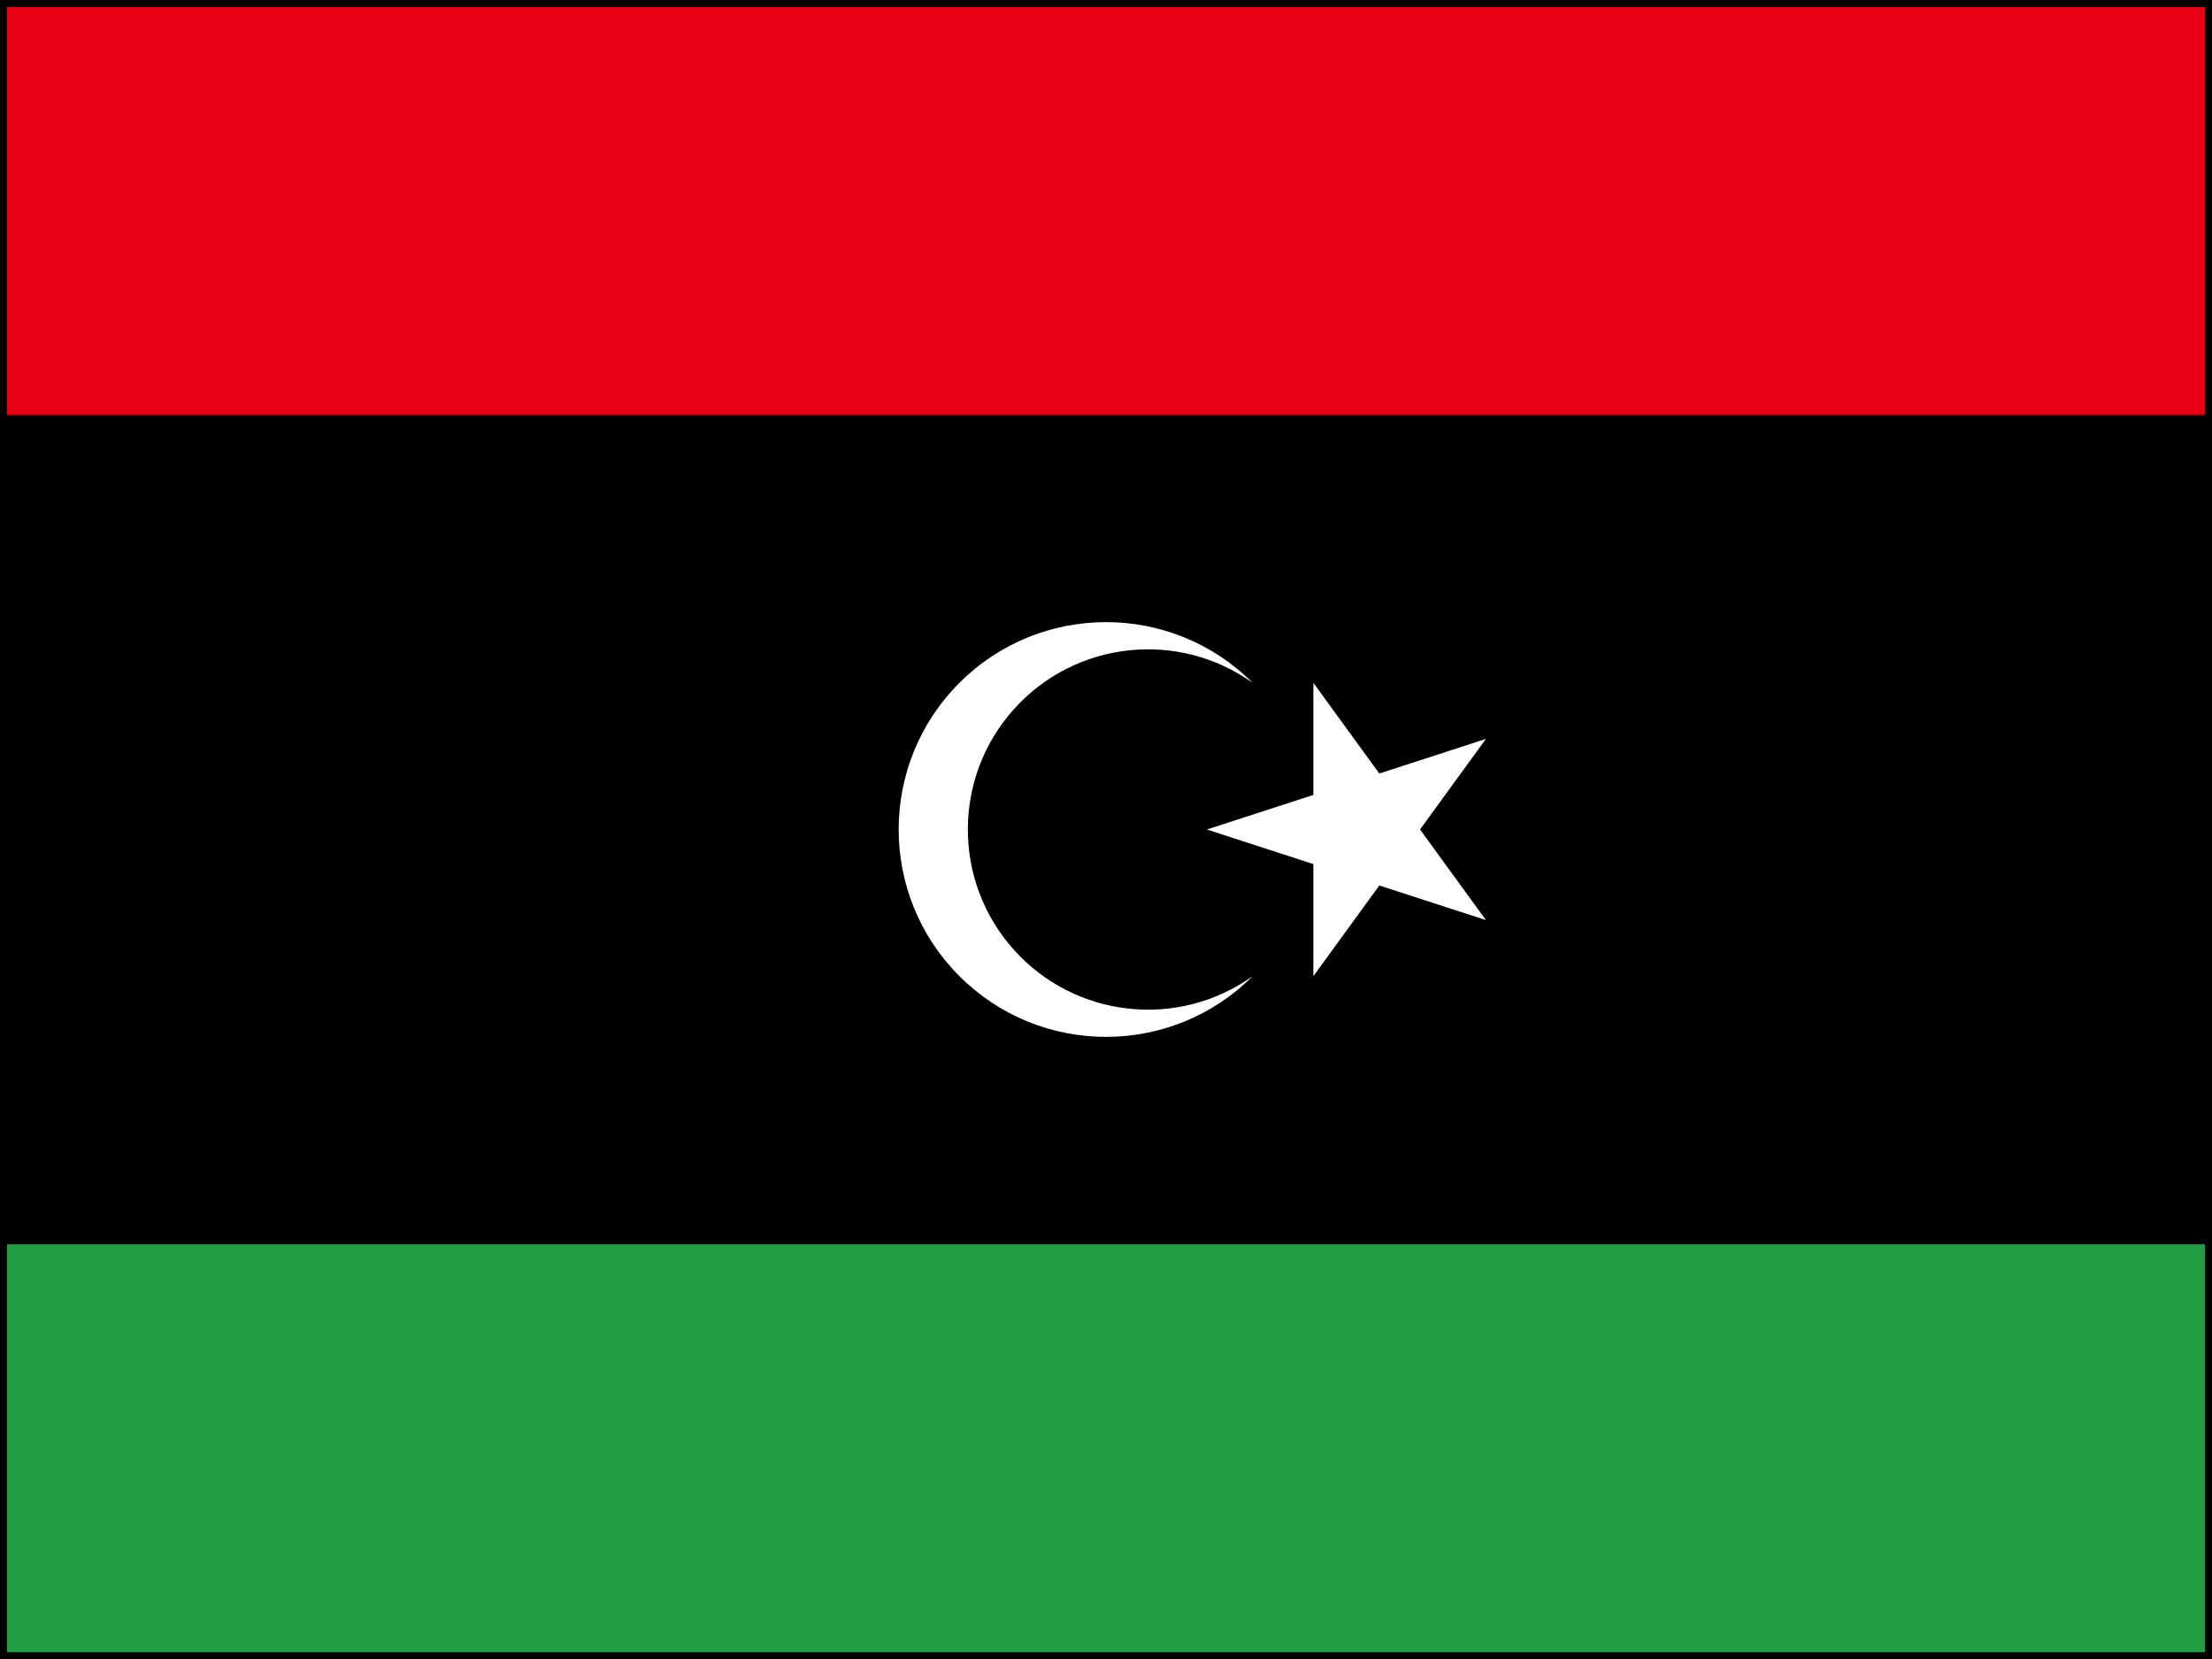
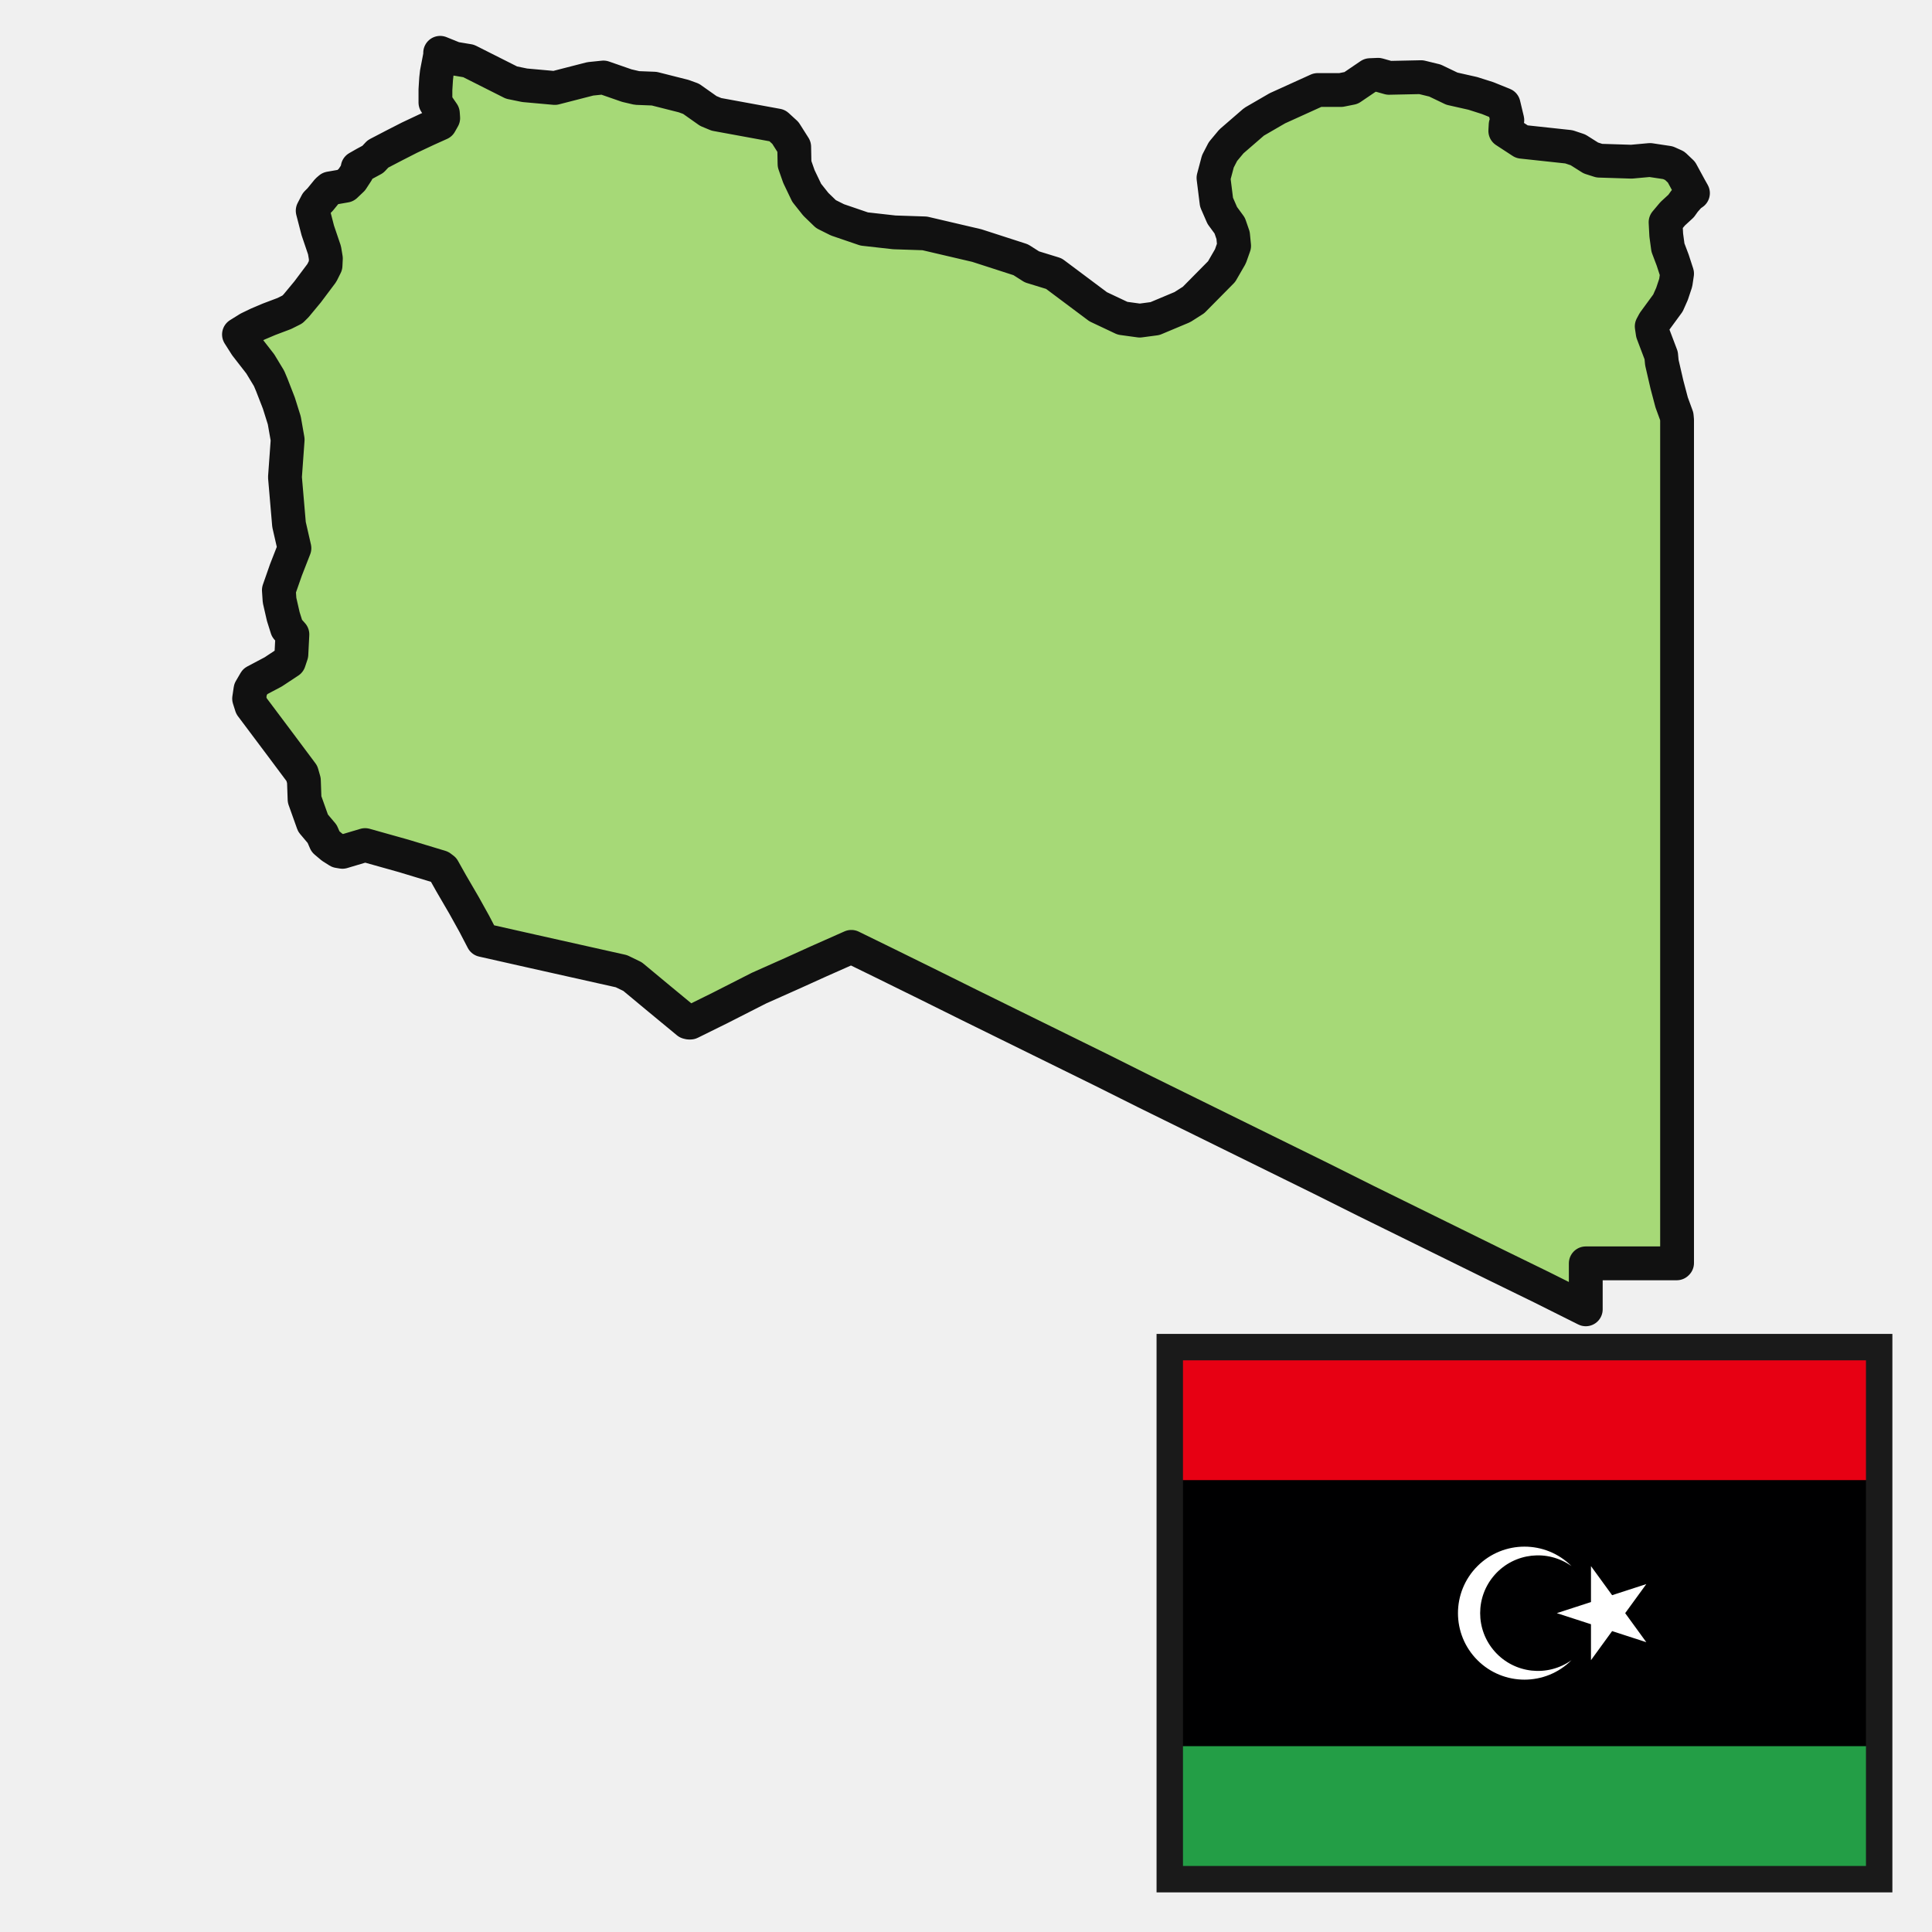
- <svg xmlns="http://www.w3.org/2000/svg" id="flag-icons-ly" viewBox="0 0 640 480" data-copyright="© 2026 Sensory App House">
-   <defs>
-     <clipPath id="ly-a">
-       <path d="M166.7-20h666.6v500H166.7z" />
-     </clipPath>
-   </defs>
-   <g clip-path="url(#ly-a)" transform="matrix(.96 0 0 .96 -160 19.2)">
-     <path fill="#239e46" d="M0-20h1000v500H0z" />
-     <path fill="#000001" d="M0-20h1000v375H0z" />
-     <path fill="#e70013" d="M0-20h1000v125H0z" />
-     <path fill="#fff" d="M544.2 185.8a54.3 54.3 0 1 0 0 88.4 62.5 62.5 0 1 1 0-88.4M530.4 230l84.1-27.3-52 71.5v-88.4l52 71.5z" />
+ <svg xmlns="http://www.w3.org/2000/svg" viewBox="0 0 512 512">
+   <g transform="translate(26.59 -48.91) scale(0.8961)">
+     <path d="M 46.6 150.4 L 49.9 149.0 L 54.4 147.3 L 56.8 146.1 L 57.9 145.0 L 61.3 140.9 L 63.1 138.5 L 65.5 135.3 L 66.6 133.1 L 66.7 131.0 L 66.3 128.6 L 64.3 122.7 L 62.8 116.9 L 64.0 114.6 L 65.0 113.6 L 67.2 110.9 L 67.9 110.3 L 72.5 109.5 L 74.4 107.7 L 75.9 105.4 L 76.1 104.2 L 78.2 103.0 L 80.6 101.7 L 82.1 100.1 L 86.9 97.6 L 91.4 95.3 L 96.5 92.9 L 100.5 91.1 L 101.4 89.5 L 101.3 88.1 L 99.1 84.9 L 99.1 81.1 L 99.3 77.9 L 99.5 76.1 L 100.5 70.9 L 100.5 70.2 L 104.7 71.9 L 108.9 72.6 L 121.6 79.0 L 125.5 79.8 L 134.4 80.6 L 144.9 77.9 L 148.8 77.5 L 155.7 79.9 L 158.7 80.6 L 163.8 80.8 L 172.5 83.0 L 174.7 83.8 L 179.8 87.4 L 182.2 88.4 L 200.2 91.7 L 202.6 93.9 L 205.2 98.0 L 205.3 103.1 L 206.6 106.8 L 208.9 111.6 L 211.6 115.0 L 214.6 117.9 L 218.0 119.6 L 225.9 122.3 L 234.8 123.3 L 243.8 123.6 L 259.2 127.2 L 272.2 131.4 L 275.5 133.5 L 282.0 135.5 L 295.1 145.3 L 302.3 148.7 L 307.4 149.4 L 311.9 148.8 L 320.0 145.4 L 323.3 143.3 L 331.6 134.9 L 334.2 130.4 L 335.3 127.3 L 335.0 124.2 L 334.0 121.3 L 331.8 118.3 L 330.1 114.4 L 329.2 107.2 L 330.5 102.3 L 332.0 99.4 L 334.5 96.4 L 341.2 90.6 L 348.1 86.6 L 360.0 81.2 L 366.9 81.2 L 369.9 80.6 L 375.5 76.8 L 377.9 76.7 L 381.1 77.6 L 390.6 77.4 L 394.7 78.4 L 399.7 80.8 L 405.9 82.2 L 410.3 83.6 L 415.0 85.5 L 416.1 90.1 L 415.6 91.5 L 415.5 93.3 L 420.4 96.5 L 434.3 98.0 L 437.0 98.9 L 440.8 101.3 L 443.3 102.1 L 452.8 102.4 L 458.3 101.9 L 463.6 102.7 L 465.6 103.6 L 467.6 105.5 L 470.1 110.1 L 471.0 111.7 L 470.0 112.4 L 468.5 114.1 L 467.5 115.5 L 465.0 117.8 L 462.9 120.3 L 463.1 124.1 L 463.6 127.8 L 465.0 131.5 L 466.3 135.5 L 465.9 138.2 L 464.8 141.5 L 463.6 144.2 L 459.5 149.8 L 458.8 151.1 L 459.1 153.1 L 461.6 159.7 L 461.8 161.8 L 463.3 168.3 L 464.7 173.6 L 466.2 177.7 L 466.3 178.8 L 466.3 184.9 L 466.3 191.0 L 466.3 197.1 L 466.3 203.2 L 466.3 209.3 L 466.3 215.4 L 466.3 221.5 L 466.3 227.6 L 466.3 233.7 L 466.3 239.8 L 466.3 245.9 L 466.3 252.0 L 466.3 258.1 L 466.3 264.2 L 466.3 270.3 L 466.3 276.4 L 466.3 282.5 L 466.3 288.6 L 466.3 294.7 L 466.3 300.8 L 466.3 306.9 L 466.3 312.9 L 466.3 319.1 L 466.3 325.1 L 466.3 331.2 L 466.3 337.4 L 466.3 343.4 L 466.3 349.6 L 466.3 355.6 L 466.3 361.7 L 466.3 367.9 L 466.3 373.9 L 466.3 387.5 L 466.3 401.0 L 466.3 414.5 L 466.3 428.0 L 466.3 428.1 L 466.2 428.1 L 466.2 428.2 L 466.1 428.2 L 459.3 428.2 L 452.7 428.2 L 445.9 428.2 L 439.3 428.2 L 439.3 431.6 L 439.3 435.0 L 439.3 438.4 L 439.3 441.8 L 426.3 435.3 L 413.2 428.9 L 400.2 422.5 L 387.2 416.1 L 374.2 409.7 L 361.2 403.2 L 348.2 396.8 L 335.2 390.4 L 322.2 384.0 L 309.2 377.6 L 296.2 371.1 L 283.2 364.7 L 270.2 358.3 L 257.2 351.9 L 244.1 345.4 L 231.1 339.0 L 222.1 334.6 L 212.4 338.9 L 204.9 342.3 L 194.8 346.8 L 183.4 352.6 L 174.5 357.0 L 174.1 357.0 L 173.7 356.9 L 164.5 349.3 L 157.4 343.4 L 154.1 341.8 L 140.7 338.8 L 127.3 335.8 L 113.1 332.6 L 110.6 327.8 L 107.6 322.4 L 103.7 315.7 L 101.4 311.6 L 100.6 311.0 L 89.7 307.7 L 78.3 304.5 L 71.6 306.5 L 70.4 306.3 L 68.5 305.1 L 66.6 303.5 L 65.6 301.2 L 62.9 298.0 L 60.4 291.0 L 60.2 285.4 L 59.6 283.3 L 53.7 275.4 L 48.3 268.2 L 44.7 263.4 L 44.0 261.2 L 44.4 258.5 L 45.8 256.1 L 51.1 253.3 L 55.8 250.2 L 56.5 248.1 L 56.8 242.2 L 55.2 240.4 L 54.1 236.9 L 53.0 232.1 L 52.8 229.1 L 54.9 223.1 L 57.4 216.7 L 55.8 209.7 L 54.6 195.7 L 55.4 184.6 L 54.7 180.6 L 54.4 178.9 L 52.8 173.8 L 50.7 168.4 L 49.9 166.5 L 47.3 162.2 L 43.1 156.8 L 41.0 153.5 L 43.9 151.7 L 46.6 150.4 Z" fill="#a6d977" stroke="#111111" stroke-width="10" stroke-linejoin="round" fill-rule="evenodd" />
  </g>
-   <rect x="1" y="1" width="638" height="478" fill="none" stroke="#000000" stroke-width="2" />
+   <rect x="310" y="357" width="188" height="141" fill="#ffffff" />
+   <g transform="translate(310 357) scale(0.29375)">
+     <defs>
+       <clipPath id="ly-a">
+         <path d="M166.7-20h666.6v500H166.7z" />
+       </clipPath>
+     </defs>
+     <g clip-path="url(#ly-a)" transform="matrix(.96 0 0 .96 -160 19.2)">
+       <path fill="#239e46" d="M0-20h1000v500H0z" />
+       <path fill="#000001" d="M0-20h1000v375H0z" />
+       <path fill="#e70013" d="M0-20h1000v125H0z" />
+       <path fill="#fff" d="M544.2 185.8a54.3 54.3 0 1 0 0 88.4 62.5 62.5 0 1 1 0-88.4M530.4 230l84.1-27.3-52 71.5v-88.4l52 71.5z" />
+     </g>
+     <rect x="1" y="1" width="638" height="478" fill="none" stroke="#000000" stroke-width="2" />
+   </g>
+   <rect x="310" y="357" width="188" height="141" fill="none" stroke="#1a1a1a" stroke-width="7" />
</svg>
